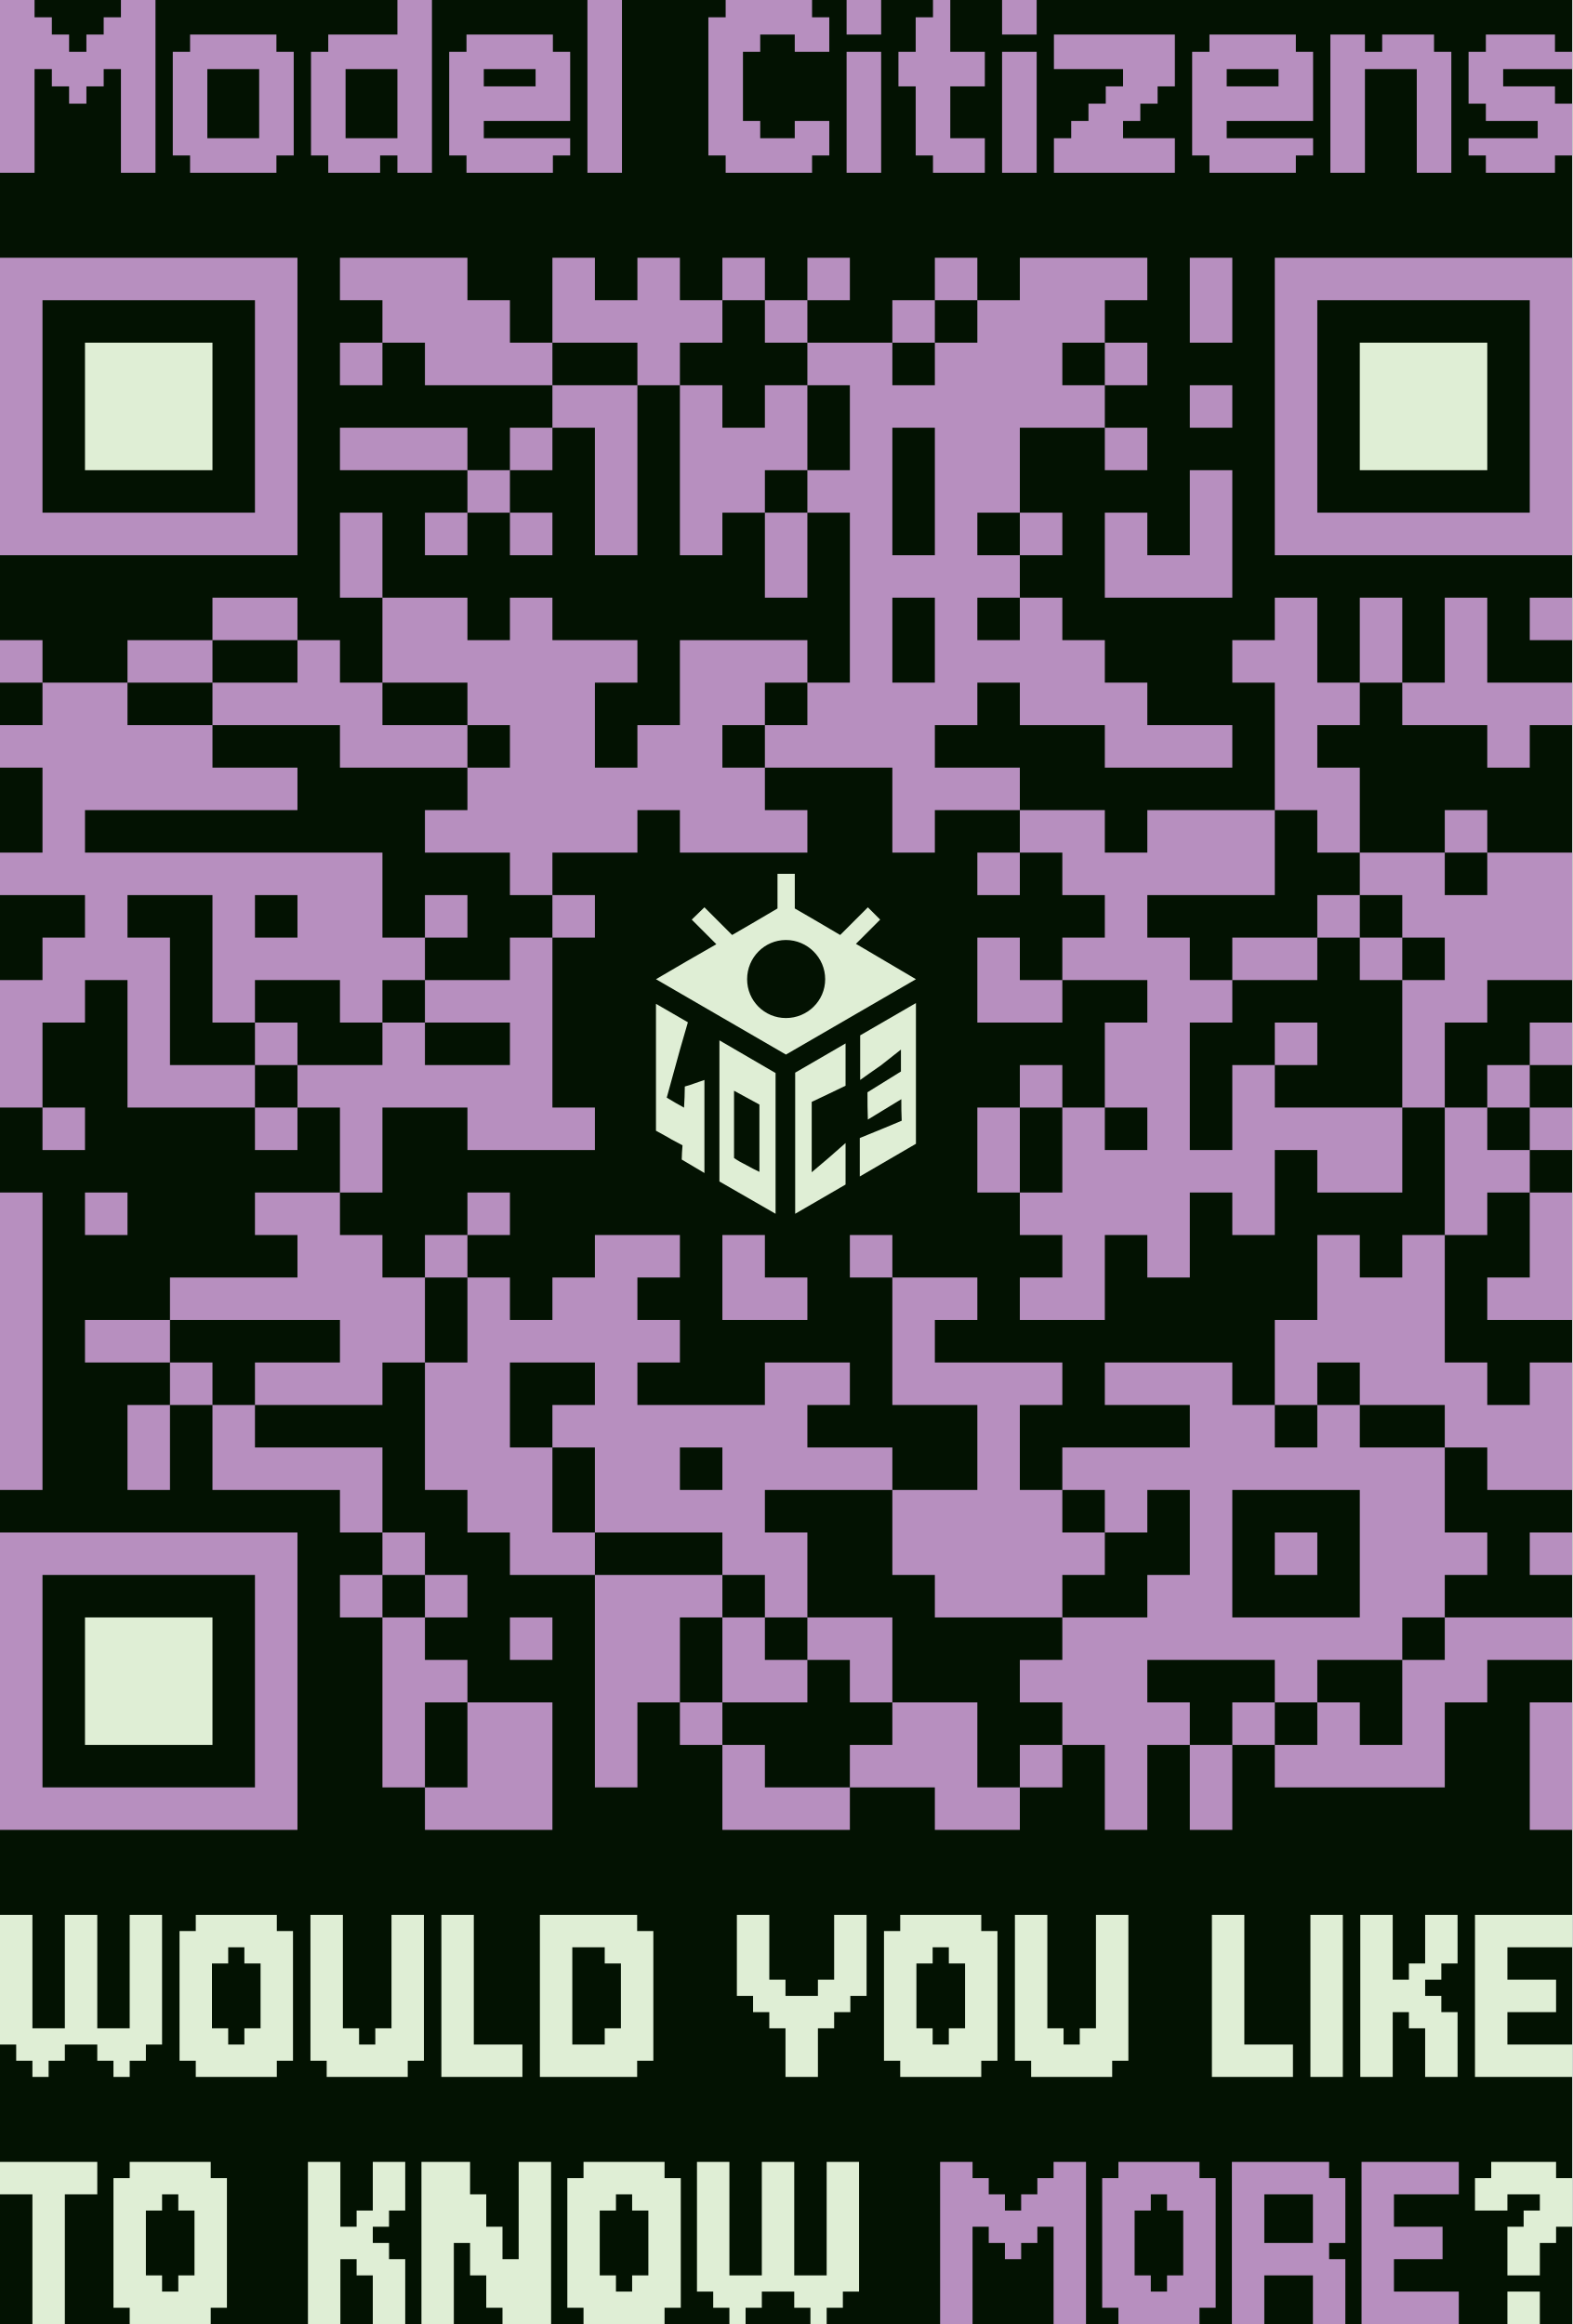
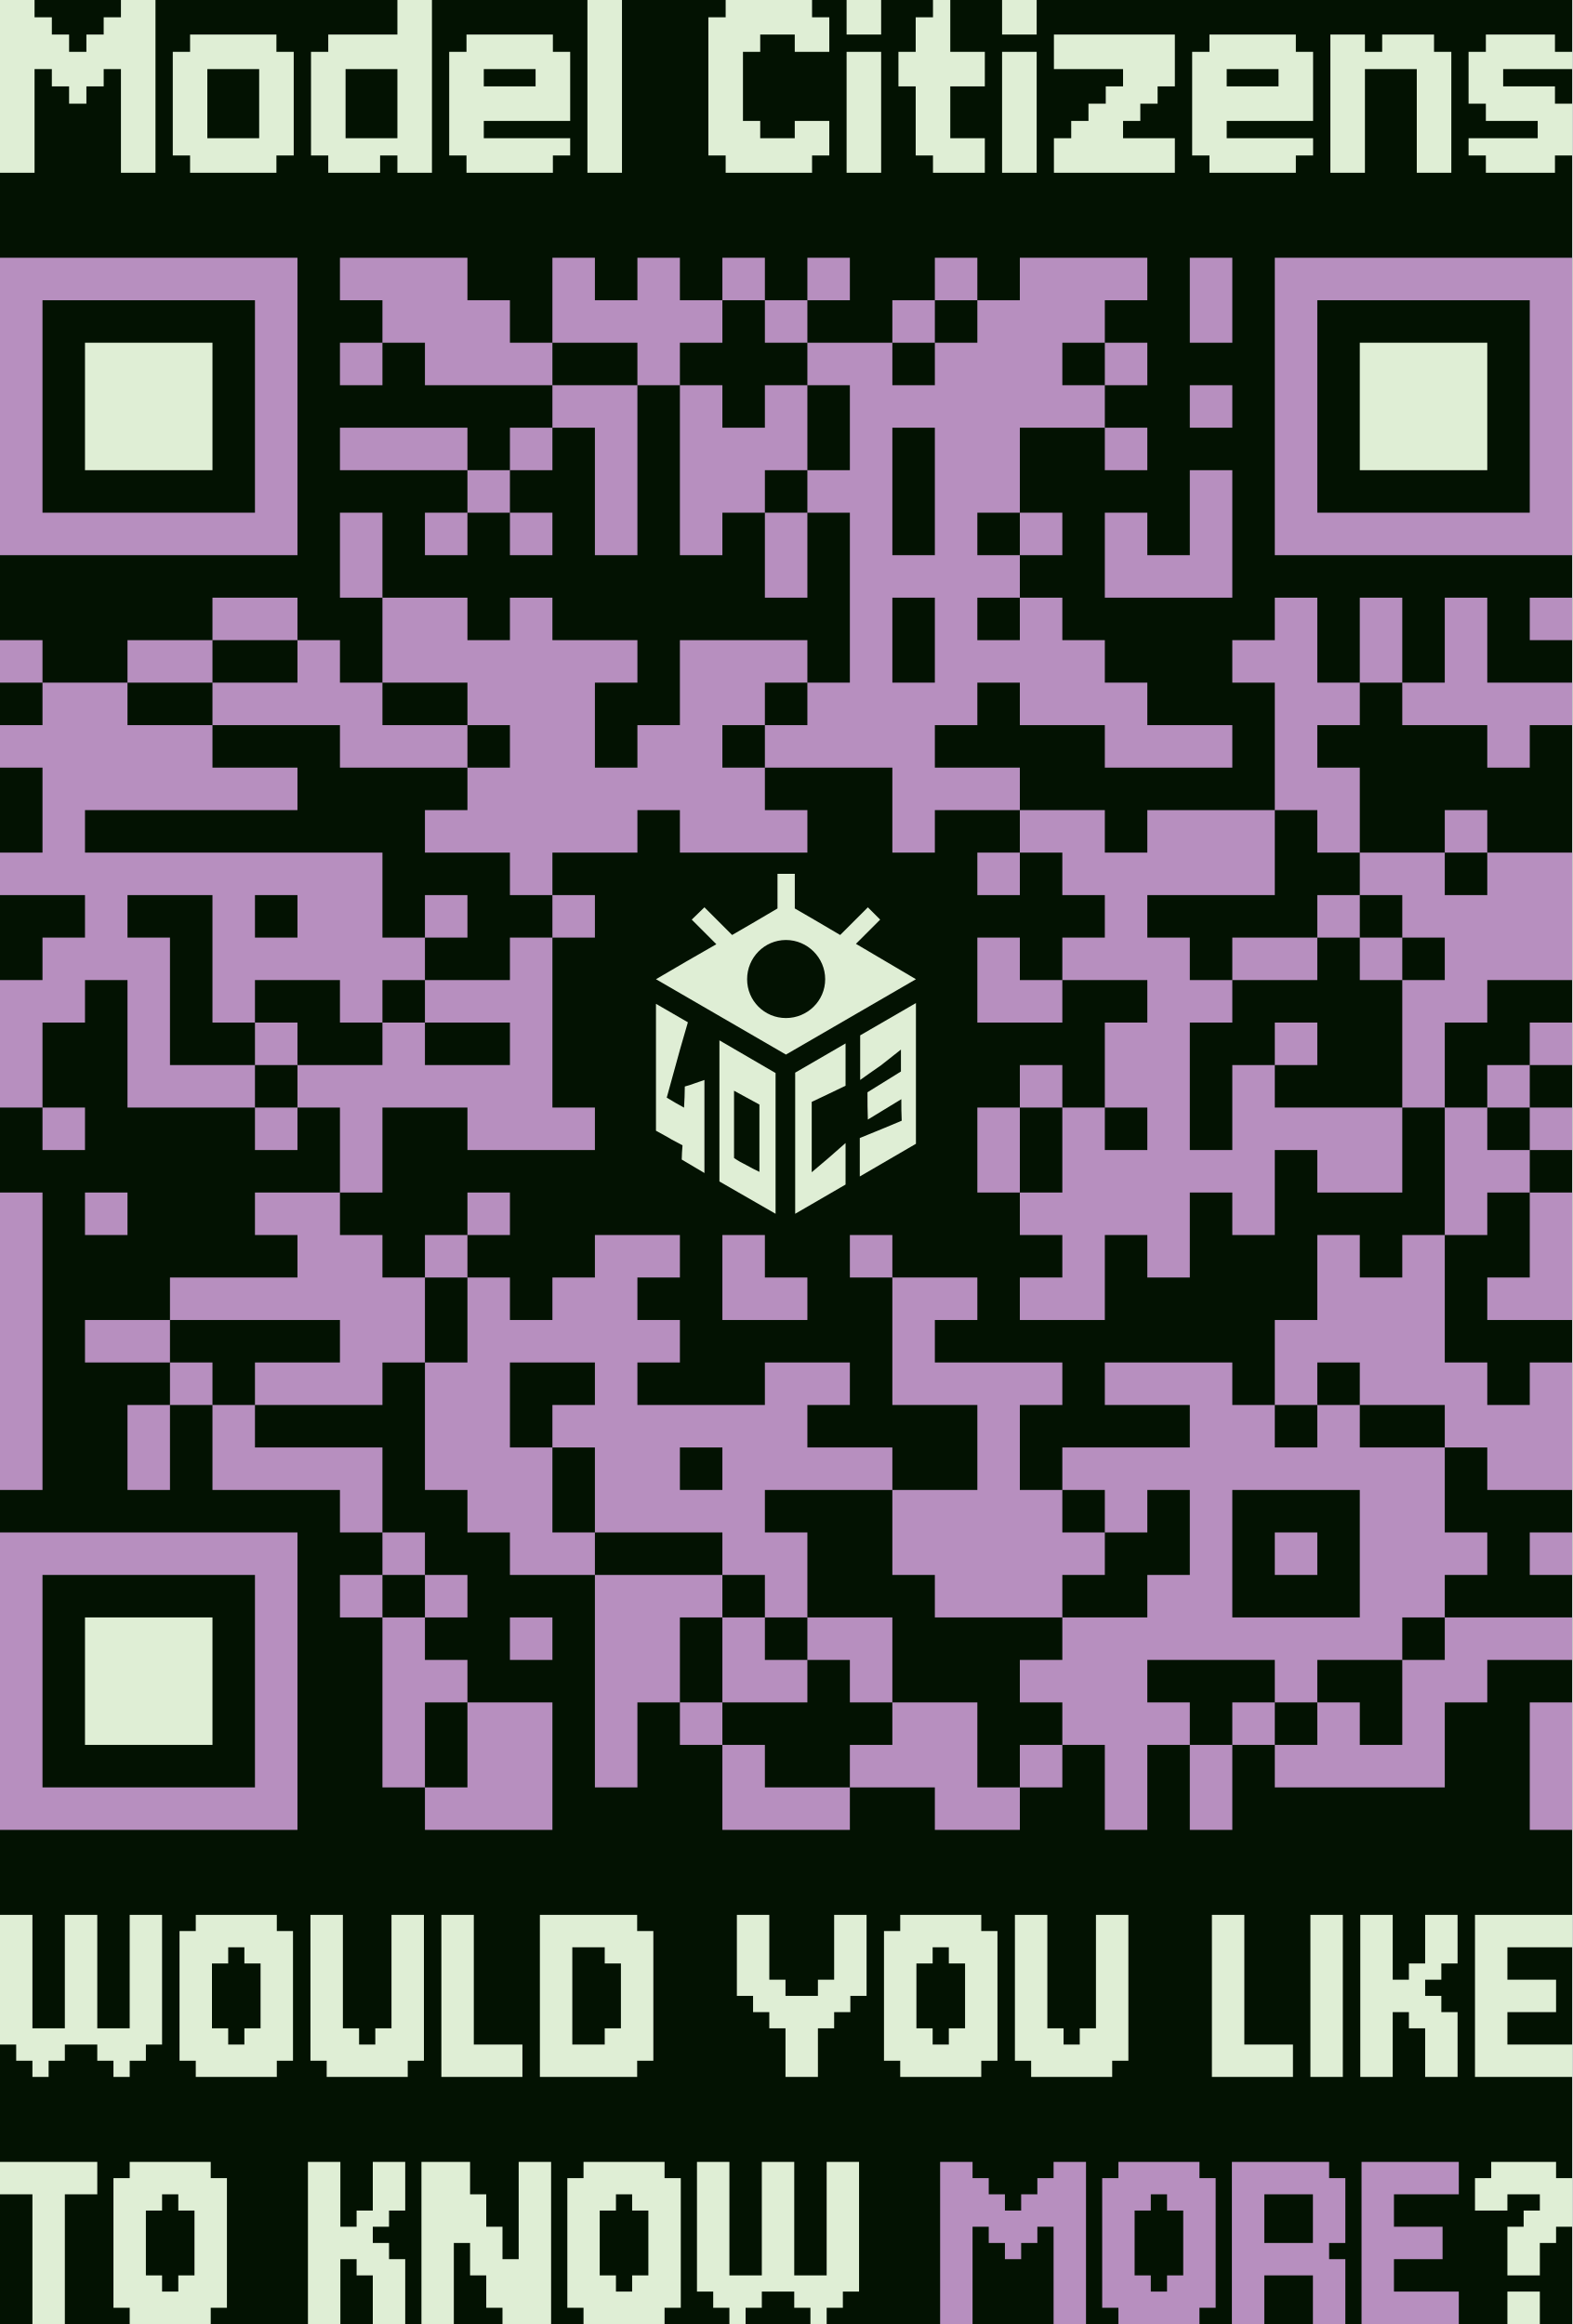
<svg xmlns="http://www.w3.org/2000/svg" width="250" height="369.559" viewBox="0 0 37 54.695">
  <path d="M0 0H37V54.695H0Z" fill="#031202" />
  <g transform="translate(0 0)">
-     <path d="M 1.626 2.033 L 1.626 2.033 L 1.22 2.033 L 1.22 1.626 L 0.813 1.626 L 0.813 4.066 L 0 4.066 L 0 0 L 0.813 0 L 0.813 0.407 L 1.22 0.407 L 1.22 0.813 L 1.626 0.813 L 1.626 1.22 L 2.033 1.22 L 2.033 0.813 L 2.44 0.813 L 2.44 0.407 L 2.846 0.407 L 2.846 0 L 3.659 0 L 3.659 4.066 L 2.846 4.066 L 2.846 1.626 L 2.44 1.626 L 2.44 2.033 L 2.033 2.033 L 2.033 2.44 L 1.626 2.44 Z M 4.066 1.22 L 4.066 1.22 L 4.473 1.22 L 4.473 0.813 L 6.505 0.813 L 6.505 1.22 L 6.912 1.22 L 6.912 3.659 L 6.505 3.659 L 6.505 4.066 L 4.473 4.066 L 4.473 3.659 L 4.066 3.659 Z M 6.099 1.626 L 6.099 1.626 L 4.879 1.626 L 4.879 3.253 L 6.099 3.253 Z M 9.352 0.813 L 9.352 0.813 L 9.352 0 L 10.165 0 L 10.165 4.066 L 9.352 4.066 L 9.352 3.659 L 8.945 3.659 L 8.945 4.066 L 7.725 4.066 L 7.725 3.659 L 7.319 3.659 L 7.319 1.22 L 7.725 1.22 L 7.725 0.813 Z M 9.352 3.253 L 9.352 3.253 L 9.352 1.626 L 8.132 1.626 L 8.132 3.253 Z M 10.571 1.22 L 10.571 1.22 L 10.978 1.22 L 10.978 0.813 L 13.011 0.813 L 13.011 1.22 L 13.418 1.22 L 13.418 2.846 L 11.385 2.846 L 11.385 3.253 L 13.418 3.253 L 13.418 3.659 L 13.011 3.659 L 13.011 4.066 L 10.978 4.066 L 10.978 3.659 L 10.571 3.659 Z M 11.385 2.033 L 11.385 2.033 L 12.604 2.033 L 12.604 1.626 L 11.385 1.626 Z M 13.824 0 L 13.824 0 L 14.637 0 L 14.637 4.066 L 13.824 4.066 Z M 18.703 2.846 L 18.703 2.846 L 19.516 2.846 L 19.516 3.659 L 19.11 3.659 L 19.11 4.066 L 17.077 4.066 L 17.077 3.659 L 16.67 3.659 L 16.67 0.407 L 17.077 0.407 L 17.077 0 L 19.11 0 L 19.11 0.407 L 19.516 0.407 L 19.516 1.22 L 18.703 1.22 L 18.703 0.813 L 17.89 0.813 L 17.89 1.22 L 17.484 1.22 L 17.484 2.846 L 17.89 2.846 L 17.89 3.253 L 18.703 3.253 Z M 19.923 0 L 19.923 0 L 20.736 0 L 20.736 0.813 L 19.923 0.813 Z M 19.923 1.22 L 19.923 1.22 L 20.736 1.22 L 20.736 4.066 L 19.923 4.066 Z M 21.143 1.22 L 21.143 1.22 L 21.549 1.22 L 21.549 0.407 L 21.956 0.407 L 21.956 0 L 22.363 0 L 22.363 1.22 L 23.176 1.22 L 23.176 2.033 L 22.363 2.033 L 22.363 3.253 L 23.176 3.253 L 23.176 4.066 L 21.956 4.066 L 21.956 3.659 L 21.549 3.659 L 21.549 2.033 L 21.143 2.033 Z M 23.582 0 L 23.582 0 L 24.396 0 L 24.396 0.813 L 23.582 0.813 Z M 23.582 1.22 L 23.582 1.22 L 24.396 1.22 L 24.396 4.066 L 23.582 4.066 Z M 24.802 3.253 L 24.802 3.253 L 25.209 3.253 L 25.209 2.846 L 25.615 2.846 L 25.615 2.44 L 26.022 2.44 L 26.022 2.033 L 26.429 2.033 L 26.429 1.626 L 24.802 1.626 L 24.802 0.813 L 27.648 0.813 L 27.648 2.033 L 27.242 2.033 L 27.242 2.44 L 26.835 2.44 L 26.835 2.846 L 26.429 2.846 L 26.429 3.253 L 27.648 3.253 L 27.648 4.066 L 24.802 4.066 Z M 28.055 1.22 L 28.055 1.22 L 28.462 1.22 L 28.462 0.813 L 30.495 0.813 L 30.495 1.22 L 30.901 1.22 L 30.901 2.846 L 28.868 2.846 L 28.868 3.253 L 30.901 3.253 L 30.901 3.659 L 30.495 3.659 L 30.495 4.066 L 28.462 4.066 L 28.462 3.659 L 28.055 3.659 Z M 28.868 2.033 L 28.868 2.033 L 30.088 2.033 L 30.088 1.626 L 28.868 1.626 Z M 32.121 1.22 L 32.121 1.22 L 32.527 1.22 L 32.527 0.813 L 33.747 0.813 L 33.747 1.22 L 34.154 1.22 L 34.154 4.066 L 33.341 4.066 L 33.341 1.626 L 32.121 1.626 L 32.121 4.066 L 31.308 4.066 L 31.308 0.813 L 32.121 0.813 Z M 34.967 3.659 L 34.967 3.659 L 34.56 3.659 L 34.56 3.253 L 36.187 3.253 L 36.187 2.846 L 34.967 2.846 L 34.967 2.44 L 34.56 2.44 L 34.56 1.22 L 34.967 1.22 L 34.967 0.813 L 36.593 0.813 L 36.593 1.22 L 37 1.22 L 37 1.626 L 35.374 1.626 L 35.374 2.033 L 36.593 2.033 L 36.593 2.44 L 37 2.44 L 37 3.659 L 36.593 3.659 L 36.593 4.066 L 34.967 4.066 Z " fill="#b78fbf" />
+     <path d="M 1.626 2.033 L 1.626 2.033 L 1.22 2.033 L 1.22 1.626 L 0.813 1.626 L 0.813 4.066 L 0 4.066 L 0 0 L 0.813 0 L 0.813 0.407 L 1.22 0.407 L 1.22 0.813 L 1.626 0.813 L 1.626 1.22 L 2.033 1.22 L 2.033 0.813 L 2.44 0.813 L 2.44 0.407 L 2.846 0.407 L 2.846 0 L 3.659 0 L 3.659 4.066 L 2.846 4.066 L 2.846 1.626 L 2.44 1.626 L 2.44 2.033 L 2.033 2.033 L 2.033 2.44 L 1.626 2.44 Z M 4.066 1.22 L 4.066 1.22 L 4.473 1.22 L 4.473 0.813 L 6.505 0.813 L 6.505 1.22 L 6.912 1.22 L 6.912 3.659 L 6.505 3.659 L 6.505 4.066 L 4.473 4.066 L 4.473 3.659 L 4.066 3.659 Z M 6.099 1.626 L 6.099 1.626 L 4.879 1.626 L 4.879 3.253 L 6.099 3.253 Z M 9.352 0.813 L 9.352 0.813 L 9.352 0 L 10.165 0 L 10.165 4.066 L 9.352 4.066 L 9.352 3.659 L 8.945 3.659 L 8.945 4.066 L 7.725 4.066 L 7.725 3.659 L 7.319 3.659 L 7.319 1.22 L 7.725 1.22 L 7.725 0.813 Z M 9.352 3.253 L 9.352 3.253 L 9.352 1.626 L 8.132 1.626 L 8.132 3.253 Z M 10.571 1.22 L 10.571 1.22 L 10.978 1.22 L 10.978 0.813 L 13.011 0.813 L 13.011 1.22 L 13.418 1.22 L 13.418 2.846 L 11.385 2.846 L 11.385 3.253 L 13.418 3.253 L 13.418 3.659 L 13.011 3.659 L 13.011 4.066 L 10.978 4.066 L 10.978 3.659 L 10.571 3.659 Z M 11.385 2.033 L 11.385 2.033 L 12.604 2.033 L 12.604 1.626 L 11.385 1.626 Z M 13.824 0 L 13.824 0 L 14.637 0 L 14.637 4.066 L 13.824 4.066 Z M 18.703 2.846 L 18.703 2.846 L 19.516 2.846 L 19.516 3.659 L 19.11 3.659 L 19.11 4.066 L 17.077 4.066 L 17.077 3.659 L 16.67 3.659 L 16.67 0.407 L 17.077 0.407 L 17.077 0 L 19.11 0 L 19.11 0.407 L 19.516 0.407 L 19.516 1.22 L 18.703 1.22 L 18.703 0.813 L 17.89 0.813 L 17.89 1.22 L 17.484 1.22 L 17.484 2.846 L 17.89 2.846 L 17.89 3.253 L 18.703 3.253 Z M 19.923 0 L 19.923 0 L 20.736 0 L 20.736 0.813 L 19.923 0.813 Z M 19.923 1.22 L 19.923 1.22 L 20.736 1.22 L 20.736 4.066 L 19.923 4.066 Z M 21.143 1.22 L 21.143 1.22 L 21.549 1.22 L 21.549 0.407 L 21.956 0.407 L 21.956 0 L 22.363 0 L 22.363 1.22 L 23.176 1.22 L 23.176 2.033 L 22.363 2.033 L 22.363 3.253 L 23.176 3.253 L 23.176 4.066 L 21.956 4.066 L 21.956 3.659 L 21.549 3.659 L 21.549 2.033 L 21.143 2.033 Z M 23.582 0 L 23.582 0 L 24.396 0 L 24.396 0.813 L 23.582 0.813 Z M 23.582 1.22 L 23.582 1.22 L 24.396 1.22 L 24.396 4.066 L 23.582 4.066 Z M 24.802 3.253 L 24.802 3.253 L 25.209 3.253 L 25.209 2.846 L 25.615 2.846 L 25.615 2.44 L 26.022 2.44 L 26.022 2.033 L 26.429 2.033 L 26.429 1.626 L 24.802 1.626 L 24.802 0.813 L 27.648 0.813 L 27.648 2.033 L 27.242 2.033 L 27.242 2.44 L 26.835 2.44 L 26.835 2.846 L 26.429 2.846 L 26.429 3.253 L 27.648 3.253 L 27.648 4.066 L 24.802 4.066 Z M 28.055 1.22 L 28.055 1.22 L 28.462 1.22 L 28.462 0.813 L 30.495 0.813 L 30.495 1.22 L 30.901 1.22 L 30.901 2.846 L 28.868 2.846 L 28.868 3.253 L 30.901 3.253 L 30.901 3.659 L 30.495 3.659 L 30.495 4.066 L 28.462 4.066 L 28.462 3.659 L 28.055 3.659 Z M 28.868 2.033 L 28.868 2.033 L 30.088 2.033 L 30.088 1.626 L 28.868 1.626 Z M 32.121 1.22 L 32.121 1.22 L 32.527 1.22 L 32.527 0.813 L 33.747 0.813 L 33.747 1.22 L 34.154 1.22 L 34.154 4.066 L 33.341 4.066 L 33.341 1.626 L 32.121 1.626 L 32.121 4.066 L 31.308 4.066 L 31.308 0.813 L 32.121 0.813 Z M 34.967 3.659 L 34.967 3.659 L 34.56 3.659 L 34.56 3.253 L 36.187 3.253 L 36.187 2.846 L 34.967 2.846 L 34.967 2.44 L 34.56 2.44 L 34.56 1.22 L 34.967 1.22 L 34.967 0.813 L 36.593 0.813 L 36.593 1.22 L 37 1.22 L 37 1.626 L 35.374 1.626 L 35.374 2.033 L 36.593 2.033 L 36.593 2.44 L 37 2.44 L 37 3.659 L 36.593 3.659 L 36.593 4.066 L 34.967 4.066 Z " fill="#dfeed5" />
  </g>
  <g transform="translate(0 6.066)">
    <path d="M8 0H9V1H8ZM9 0H10V1H9ZM10 0H11V1H10ZM13 0H14V1H13ZM15 0H16V1H15ZM17 0H18V1H17ZM19 0H20V1H19ZM22 0H23V1H22ZM24 0H25V1H24ZM25 0H26V1H25ZM26 0H27V1H26ZM28 0H29V1H28ZM9 1H10V2H9ZM10 1H11V2H10ZM11 1H12V2H11ZM13 1H14V2H13ZM14 1H15V2H14ZM15 1H16V2H15ZM16 1H17V2H16ZM18 1H19V2H18ZM21 1H22V2H21ZM23 1H24V2H23ZM24 1H25V2H24ZM25 1H26V2H25ZM28 1H29V2H28ZM8 2H9V3H8ZM10 2H11V3H10ZM11 2H12V3H11ZM12 2H13V3H12ZM15 2H16V3H15ZM19 2H20V3H19ZM20 2H21V3H20ZM22 2H23V3H22ZM23 2H24V3H23ZM24 2H25V3H24ZM26 2H27V3H26ZM13 3H14V4H13ZM14 3H15V4H14ZM16 3H17V4H16ZM18 3H19V4H18ZM20 3H21V4H20ZM21 3H22V4H21ZM22 3H23V4H22ZM23 3H24V4H23ZM24 3H25V4H24ZM25 3H26V4H25ZM28 3H29V4H28ZM8 4H9V5H8ZM9 4H10V5H9ZM10 4H11V5H10ZM12 4H13V5H12ZM14 4H15V5H14ZM16 4H17V5H16ZM17 4H18V5H17ZM18 4H19V5H18ZM20 4H21V5H20ZM22 4H23V5H22ZM23 4H24V5H23ZM26 4H27V5H26ZM11 5H12V6H11ZM14 5H15V6H14ZM16 5H17V6H16ZM17 5H18V6H17ZM19 5H20V6H19ZM20 5H21V6H20ZM22 5H23V6H22ZM23 5H24V6H23ZM28 5H29V6H28ZM8 6H9V7H8ZM10 6H11V7H10ZM12 6H13V7H12ZM14 6H15V7H14ZM16 6H17V7H16ZM18 6H19V7H18ZM20 6H21V7H20ZM22 6H23V7H22ZM24 6H25V7H24ZM26 6H27V7H26ZM28 6H29V7H28ZM8 7H9V8H8ZM18 7H19V8H18ZM20 7H21V8H20ZM21 7H22V8H21ZM22 7H23V8H22ZM23 7H24V8H23ZM26 7H27V8H26ZM27 7H28V8H27ZM28 7H29V8H28ZM5 8H6V9H5ZM6 8H7V9H6ZM9 8H10V9H9ZM10 8H11V9H10ZM12 8H13V9H12ZM20 8H21V9H20ZM22 8H23V9H22ZM24 8H25V9H24ZM30 8H31V9H30ZM32 8H33V9H32ZM34 8H35V9H34ZM36 8H37V9H36ZM0 9H1V10H0ZM3 9H4V10H3ZM4 9H5V10H4ZM7 9H8V10H7ZM9 9H10V10H9ZM10 9H11V10H10ZM11 9H12V10H11ZM12 9H13V10H12ZM13 9H14V10H13ZM14 9H15V10H14ZM16 9H17V10H16ZM17 9H18V10H17ZM18 9H19V10H18ZM20 9H21V10H20ZM22 9H23V10H22ZM23 9H24V10H23ZM24 9H25V10H24ZM25 9H26V10H25ZM29 9H30V10H29ZM30 9H31V10H30ZM32 9H33V10H32ZM34 9H35V10H34ZM1 10H2V11H1ZM2 10H3V11H2ZM5 10H6V11H5ZM6 10H7V11H6ZM7 10H8V11H7ZM8 10H9V11H8ZM11 10H12V11H11ZM12 10H13V11H12ZM13 10H14V11H13ZM16 10H17V11H16ZM17 10H18V11H17ZM19 10H20V11H19ZM20 10H21V11H20ZM21 10H22V11H21ZM22 10H23V11H22ZM24 10H25V11H24ZM25 10H26V11H25ZM26 10H27V11H26ZM30 10H31V11H30ZM31 10H32V11H31ZM33 10H34V11H33ZM34 10H35V11H34ZM35 10H36V11H35ZM36 10H37V11H36ZM0 11H1V12H0ZM1 11H2V12H1ZM2 11H3V12H2ZM3 11H4V12H3ZM4 11H5V12H4ZM8 11H9V12H8ZM9 11H10V12H9ZM10 11H11V12H10ZM12 11H13V12H12ZM13 11H14V12H13ZM15 11H16V12H15ZM16 11H17V12H16ZM18 11H19V12H18ZM19 11H20V12H19ZM20 11H21V12H20ZM21 11H22V12H21ZM26 11H27V12H26ZM27 11H28V12H27ZM28 11H29V12H28ZM30 11H31V12H30ZM35 11H36V12H35ZM1 12H2V13H1ZM2 12H3V13H2ZM3 12H4V13H3ZM4 12H5V13H4ZM5 12H6V13H5ZM6 12H7V13H6ZM11 12H12V13H11ZM12 12H13V13H12ZM13 12H14V13H13ZM14 12H15V13H14ZM15 12H16V13H15ZM16 12H17V13H16ZM17 12H18V13H17ZM21 12H22V13H21ZM22 12H23V13H22ZM23 12H24V13H23ZM30 12H31V13H30ZM31 12H32V13H31ZM1 13H2V14H1ZM10 13H11V14H10ZM11 13H12V14H11ZM12 13H13V14H12ZM13 13H14V14H13ZM14 13H15V14H14ZM16 13H17V14H16ZM17 13H18V14H17ZM18 13H19V14H18ZM21 13H22V14H21ZM24 13H25V14H24ZM25 13H26V14H25ZM27 13H28V14H27ZM28 13H29V14H28ZM29 13H30V14H29ZM31 13H32V14H31ZM34 13H35V14H34ZM0 14H1V15H0ZM1 14H2V15H1ZM2 14H3V15H2ZM3 14H4V15H3ZM4 14H5V15H4ZM5 14H6V15H5ZM6 14H7V15H6ZM7 14H8V15H7ZM8 14H9V15H8ZM12 14H13V15H12ZM23 14H24V15H23ZM25 14H26V15H25ZM26 14H27V15H26ZM27 14H28V15H27ZM28 14H29V15H28ZM29 14H30V15H29ZM32 14H33V15H32ZM33 14H34V15H33ZM35 14H36V15H35ZM36 14H37V15H36ZM2 15H3V16H2ZM5 15H6V16H5ZM7 15H8V16H7ZM8 15H9V16H8ZM10 15H11V16H10ZM13 15H14V16H13ZM26 15H27V16H26ZM31 15H32V16H31ZM33 15H34V16H33ZM34 15H35V16H34ZM35 15H36V16H35ZM36 15H37V16H36ZM1 16H2V17H1ZM2 16H3V17H2ZM3 16H4V17H3ZM5 16H6V17H5ZM6 16H7V17H6ZM7 16H8V17H7ZM8 16H9V17H8ZM9 16H10V17H9ZM12 16H13V17H12ZM23 16H24V17H23ZM25 16H26V17H25ZM26 16H27V17H26ZM27 16H28V17H27ZM29 16H30V17H29ZM30 16H31V17H30ZM32 16H33V17H32ZM34 16H35V17H34ZM35 16H36V17H35ZM36 16H37V17H36ZM0 17H1V18H0ZM1 17H2V18H1ZM3 17H4V18H3ZM5 17H6V18H5ZM8 17H9V18H8ZM10 17H11V18H10ZM11 17H12V18H11ZM12 17H13V18H12ZM23 17H24V18H23ZM24 17H25V18H24ZM27 17H28V18H27ZM28 17H29V18H28ZM33 17H34V18H33ZM34 17H35V18H34ZM0 18H1V19H0ZM3 18H4V19H3ZM6 18H7V19H6ZM9 18H10V19H9ZM12 18H13V19H12ZM26 18H27V19H26ZM27 18H28V19H27ZM30 18H31V19H30ZM33 18H34V19H33ZM36 18H37V19H36ZM0 19H1V20H0ZM3 19H4V20H3ZM4 19H5V20H4ZM5 19H6V20H5ZM7 19H8V20H7ZM8 19H9V20H8ZM9 19H10V20H9ZM10 19H11V20H10ZM11 19H12V20H11ZM12 19H13V20H12ZM24 19H25V20H24ZM26 19H27V20H26ZM27 19H28V20H27ZM29 19H30V20H29ZM33 19H34V20H33ZM35 19H36V20H35ZM1 20H2V21H1ZM6 20H7V21H6ZM8 20H9V21H8ZM11 20H12V21H11ZM12 20H13V21H12ZM13 20H14V21H13ZM23 20H24V21H23ZM25 20H26V21H25ZM27 20H28V21H27ZM29 20H30V21H29ZM30 20H31V21H30ZM31 20H32V21H31ZM32 20H33V21H32ZM34 20H35V21H34ZM36 20H37V21H36ZM8 21H9V22H8ZM23 21H24V22H23ZM25 21H26V22H25ZM26 21H27V22H26ZM27 21H28V22H27ZM28 21H29V22H28ZM29 21H30V22H29ZM31 21H32V22H31ZM32 21H33V22H32ZM34 21H35V22H34ZM35 21H36V22H35ZM0 22H1V23H0ZM2 22H3V23H2ZM6 22H7V23H6ZM7 22H8V23H7ZM11 22H12V23H11ZM24 22H25V23H24ZM25 22H26V23H25ZM26 22H27V23H26ZM27 22H28V23H27ZM29 22H30V23H29ZM34 22H35V23H34ZM36 22H37V23H36ZM0 23H1V24H0ZM7 23H8V24H7ZM8 23H9V24H8ZM10 23H11V24H10ZM14 23H15V24H14ZM15 23H16V24H15ZM17 23H18V24H17ZM20 23H21V24H20ZM25 23H26V24H25ZM27 23H28V24H27ZM31 23H32V24H31ZM33 23H34V24H33ZM36 23H37V24H36ZM0 24H1V25H0ZM4 24H5V25H4ZM5 24H6V25H5ZM6 24H7V25H6ZM7 24H8V25H7ZM8 24H9V25H8ZM9 24H10V25H9ZM11 24H12V25H11ZM13 24H14V25H13ZM14 24H15V25H14ZM17 24H18V25H17ZM18 24H19V25H18ZM21 24H22V25H21ZM22 24H23V25H22ZM24 24H25V25H24ZM25 24H26V25H25ZM31 24H32V25H31ZM32 24H33V25H32ZM33 24H34V25H33ZM35 24H36V25H35ZM36 24H37V25H36ZM0 25H1V26H0ZM2 25H3V26H2ZM3 25H4V26H3ZM8 25H9V26H8ZM9 25H10V26H9ZM11 25H12V26H11ZM12 25H13V26H12ZM13 25H14V26H13ZM14 25H15V26H14ZM15 25H16V26H15ZM21 25H22V26H21ZM30 25H31V26H30ZM31 25H32V26H31ZM32 25H33V26H32ZM33 25H34V26H33ZM0 26H1V27H0ZM4 26H5V27H4ZM6 26H7V27H6ZM7 26H8V27H7ZM8 26H9V27H8ZM10 26H11V27H10ZM11 26H12V27H11ZM14 26H15V27H14ZM18 26H19V27H18ZM19 26H20V27H19ZM21 26H22V27H21ZM22 26H23V27H22ZM23 26H24V27H23ZM24 26H25V27H24ZM26 26H27V27H26ZM27 26H28V27H27ZM28 26H29V27H28ZM30 26H31V27H30ZM32 26H33V27H32ZM33 26H34V27H33ZM34 26H35V27H34ZM36 26H37V27H36ZM0 27H1V28H0ZM3 27H4V28H3ZM5 27H6V28H5ZM10 27H11V28H10ZM11 27H12V28H11ZM13 27H14V28H13ZM14 27H15V28H14ZM15 27H16V28H15ZM16 27H17V28H16ZM17 27H18V28H17ZM18 27H19V28H18ZM23 27H24V28H23ZM28 27H29V28H28ZM29 27H30V28H29ZM31 27H32V28H31ZM34 27H35V28H34ZM35 27H36V28H35ZM36 27H37V28H36ZM0 28H1V29H0ZM3 28H4V29H3ZM5 28H6V29H5ZM6 28H7V29H6ZM7 28H8V29H7ZM8 28H9V29H8ZM10 28H11V29H10ZM11 28H12V29H11ZM12 28H13V29H12ZM14 28H15V29H14ZM15 28H16V29H15ZM17 28H18V29H17ZM18 28H19V29H18ZM19 28H20V29H19ZM20 28H21V29H20ZM23 28H24V29H23ZM25 28H26V29H25ZM26 28H27V29H26ZM27 28H28V29H27ZM28 28H29V29H28ZM29 28H30V29H29ZM30 28H31V29H30ZM31 28H32V29H31ZM32 28H33V29H32ZM33 28H34V29H33ZM35 28H36V29H35ZM36 28H37V29H36ZM8 29H9V30H8ZM11 29H12V30H11ZM12 29H13V30H12ZM14 29H15V30H14ZM15 29H16V30H15ZM16 29H17V30H16ZM17 29H18V30H17ZM21 29H22V30H21ZM22 29H23V30H22ZM23 29H24V30H23ZM24 29H25V30H24ZM26 29H27V30H26ZM28 29H29V30H28ZM32 29H33V30H32ZM33 29H34V30H33ZM9 30H10V31H9ZM12 30H13V31H12ZM13 30H14V31H13ZM17 30H18V31H17ZM18 30H19V31H18ZM21 30H22V31H21ZM22 30H23V31H22ZM23 30H24V31H23ZM24 30H25V31H24ZM25 30H26V31H25ZM28 30H29V31H28ZM30 30H31V31H30ZM32 30H33V31H32ZM33 30H34V31H33ZM34 30H35V31H34ZM36 30H37V31H36ZM8 31H9V32H8ZM10 31H11V32H10ZM14 31H15V32H14ZM15 31H16V32H15ZM16 31H17V32H16ZM18 31H19V32H18ZM22 31H23V32H22ZM23 31H24V32H23ZM24 31H25V32H24ZM27 31H28V32H27ZM28 31H29V32H28ZM32 31H33V32H32ZM33 31H34V32H33ZM9 32H10V33H9ZM12 32H13V33H12ZM14 32H15V33H14ZM15 32H16V33H15ZM17 32H18V33H17ZM19 32H20V33H19ZM20 32H21V33H20ZM25 32H26V33H25ZM26 32H27V33H26ZM27 32H28V33H27ZM28 32H29V33H28ZM29 32H30V33H29ZM30 32H31V33H30ZM31 32H32V33H31ZM32 32H33V33H32ZM34 32H35V33H34ZM35 32H36V33H35ZM36 32H37V33H36ZM9 33H10V34H9ZM10 33H11V34H10ZM14 33H15V34H14ZM15 33H16V34H15ZM17 33H18V34H17ZM18 33H19V34H18ZM20 33H21V34H20ZM24 33H25V34H24ZM25 33H26V34H25ZM26 33H27V34H26ZM30 33H31V34H30ZM33 33H34V34H33ZM34 33H35V34H34ZM9 34H10V35H9ZM11 34H12V35H11ZM12 34H13V35H12ZM14 34H15V35H14ZM16 34H17V35H16ZM21 34H22V35H21ZM22 34H23V35H22ZM25 34H26V35H25ZM26 34H27V35H26ZM27 34H28V35H27ZM29 34H30V35H29ZM31 34H32V35H31ZM33 34H34V35H33ZM36 34H37V35H36ZM9 35H10V36H9ZM11 35H12V36H11ZM12 35H13V36H12ZM14 35H15V36H14ZM17 35H18V36H17ZM20 35H21V36H20ZM21 35H22V36H21ZM22 35H23V36H22ZM24 35H25V36H24ZM26 35H27V36H26ZM28 35H29V36H28ZM30 35H31V36H30ZM31 35H32V36H31ZM32 35H33V36H32ZM33 35H34V36H33ZM36 35H37V36H36ZM10 36H11V37H10ZM11 36H12V37H11ZM12 36H13V37H12ZM17 36H18V37H17ZM18 36H19V37H18ZM19 36H20V37H19ZM22 36H23V37H22ZM23 36H24V37H23ZM26 36H27V37H26ZM28 36H29V37H28ZM36 36H37V37H36Z" fill="#b78fbf" />
    <path d="M0 0H7V7H0ZM1 1H6V6H1ZM30 0H37V7H30ZM31 1H36V6H31ZM0 30H7V37H0ZM1 31H6V36H1Z" fill="#b78fbf" fill-rule="evenodd" />
    <path d="M2 2H5V5H2ZM32 2H35V5H32ZM2 32H5V35H2Z" fill="#dfeed5" />
    <g transform="translate(15.437 14.5) scale(0.0904977)">
      <g id="icon-Ebene_2">
        <g id="icon-Content">
          <g>
            <path d="M52,18.2l6.3-6.3-3.2-3.2-7.2,7.2q-5.9-3.5-11.8-6.9V0h-4.5v9q-5.9,3.5-11.8,6.9l-7.2-7.2-3.3,3.2,6.4,6.4Q7.8,22.8,0,27.4q16.9,9.8,33.8,19.6,16.9-9.8,33.8-19.6-7.8-4.6-15.6-9.2h0ZM33.8,37.5c-5.6,0-10.1-4.5-10.1-10.1s4.5-10.2,10.1-10.2,10.2,4.6,10.2,10.2S39.4,37.5,33.8,37.5Z" fill="#dfeed5" />
            <g>
              <path d="M31.1,51.8l-14.6-8.5v36.7l14.6,8.4S31.1,51.8,31.1,51.8ZM26.9,68.3v9.2c-1.1-.5-2.2-1.1-3.3-1.7-1.2-.6-2.3-1.2-3.3-1.9v-17.5c1.1.6,2.2,1.2,3.3,1.8,1.1.6,2.2,1.2,3.3,1.8v8.3h0Z" fill="#dfeed5" />
              <path d="M53.1,47.2v6.4c1.7-1.2,3.5-2.5,5.4-3.8q2.7-2.1,5.2-4.1c0,2.3,0,3.4,0,5.7q-4.4,2.7-8.7,5.4c0,2.4,0,4.8.1,7.1,2.9-1.8,5.8-3.5,8.7-5.3,0,2.3,0,3.4.1,5.6q-2.1.9-4.3,1.8c-2.2.9-4.4,1.8-6.6,2.7v10l14.6-8.5c0-12.2,0-24.4,0-36.6l-14.5,8.4v5.2h0Z" fill="#dfeed5" />
              <path d="M12.6,53.6c-.8.3-1.7.6-2.6.9-.8.3-1.7.6-2.5.8,0,1.8-.1,3.7-.2,5.5-1.8-1-2.7-1.5-4.5-2.6q1.7-6.3,3.5-12.7,1-3.4,2-6.9L0,33.8v33c1.4.8,2.8,1.5,4.1,2.3.9.5,1.9,1,2.8,1.5-.1,1.5-.2,2.5-.2,3.7l5.9,3.5v-24.2h0Z" fill="#dfeed5" />
              <path d="M40.5,77.6q0-9.2,0-18.3c3-1.4,5.9-2.8,8.8-4.2v-11l-13.1,7.6v36.7l13.1-7.6v-10.8c-2.9,2.6-5.8,5.1-8.8,7.6h0Z" fill="#dfeed5" />
            </g>
          </g>
        </g>
      </g>
    </g>
  </g>
  <g transform="translate(0 45.066)">
    <path d="M 0 0 L 0 0 L 0.763 0 L 0.763 2.67 L 1.526 2.67 L 1.526 0 L 2.289 0 L 2.289 2.67 L 3.052 2.67 L 3.052 0 L 3.814 0 L 3.814 3.052 L 3.433 3.052 L 3.433 3.433 L 3.052 3.433 L 3.052 3.814 L 2.67 3.814 L 2.67 3.433 L 2.289 3.433 L 2.289 3.052 L 1.526 3.052 L 1.526 3.433 L 1.144 3.433 L 1.144 3.814 L 0.763 3.814 L 0.763 3.433 L 0.381 3.433 L 0.381 3.052 L 0 3.052 Z M 4.225 0.381 L 4.225 0.381 L 4.607 0.381 L 4.607 0 L 6.514 0 L 6.514 0.381 L 6.895 0.381 L 6.895 3.433 L 6.514 3.433 L 6.514 3.814 L 4.607 3.814 L 4.607 3.433 L 4.225 3.433 Z M 5.751 2.67 L 5.751 2.67 L 6.132 2.67 L 6.132 1.144 L 5.751 1.144 L 5.751 0.763 L 5.37 0.763 L 5.37 1.144 L 4.988 1.144 L 4.988 2.67 L 5.37 2.67 L 5.37 3.052 L 5.751 3.052 Z M 8.832 2.67 L 8.832 2.67 L 9.213 2.67 L 9.213 0 L 9.976 0 L 9.976 3.433 L 9.595 3.433 L 9.595 3.814 L 7.688 3.814 L 7.688 3.433 L 7.306 3.433 L 7.306 0 L 8.069 0 L 8.069 2.67 L 8.45 2.67 L 8.45 3.052 L 8.832 3.052 Z M 11.15 3.052 L 11.15 3.052 L 12.294 3.052 L 12.294 3.814 L 10.387 3.814 L 10.387 0 L 11.15 0 Z M 12.705 0 L 12.705 0 L 14.994 0 L 14.994 0.381 L 15.375 0.381 L 15.375 3.433 L 14.994 3.433 L 14.994 3.814 L 12.705 3.814 Z M 14.231 2.67 L 14.231 2.67 L 14.612 2.67 L 14.612 1.144 L 14.231 1.144 L 14.231 0.763 L 13.468 0.763 L 13.468 3.052 L 14.231 3.052 Z M 18.485 2.67 L 18.485 2.67 L 18.104 2.67 L 18.104 2.289 L 17.722 2.289 L 17.722 1.907 L 17.341 1.907 L 17.341 0 L 18.104 0 L 18.104 1.526 L 18.485 1.526 L 18.485 1.907 L 19.248 1.907 L 19.248 1.526 L 19.63 1.526 L 19.63 0 L 20.393 0 L 20.393 1.907 L 20.011 1.907 L 20.011 2.289 L 19.63 2.289 L 19.63 2.67 L 19.248 2.67 L 19.248 3.814 L 18.485 3.814 Z M 20.803 0.381 L 20.803 0.381 L 21.185 0.381 L 21.185 0 L 23.092 0 L 23.092 0.381 L 23.473 0.381 L 23.473 3.433 L 23.092 3.433 L 23.092 3.814 L 21.185 3.814 L 21.185 3.433 L 20.803 3.433 Z M 22.329 2.67 L 22.329 2.67 L 22.711 2.67 L 22.711 1.144 L 22.329 1.144 L 22.329 0.763 L 21.948 0.763 L 21.948 1.144 L 21.566 1.144 L 21.566 2.67 L 21.948 2.67 L 21.948 3.052 L 22.329 3.052 Z M 25.41 2.67 L 25.41 2.67 L 25.791 2.67 L 25.791 0 L 26.554 0 L 26.554 3.433 L 26.173 3.433 L 26.173 3.814 L 24.266 3.814 L 24.266 3.433 L 23.884 3.433 L 23.884 0 L 24.647 0 L 24.647 2.67 L 25.029 2.67 L 25.029 3.052 L 25.41 3.052 Z M 29.283 3.052 L 29.283 3.052 L 30.427 3.052 L 30.427 3.814 L 28.52 3.814 L 28.52 0 L 29.283 0 Z M 30.838 0 L 30.838 0 L 31.601 0 L 31.601 3.814 L 30.838 3.814 Z M 33.156 2.289 L 33.156 2.289 L 32.775 2.289 L 32.775 3.814 L 32.012 3.814 L 32.012 0 L 32.775 0 L 32.775 1.526 L 33.156 1.526 L 33.156 1.144 L 33.538 1.144 L 33.538 0 L 34.301 0 L 34.301 1.144 L 33.919 1.144 L 33.919 1.526 L 33.538 1.526 L 33.538 1.907 L 33.919 1.907 L 33.919 2.289 L 34.301 2.289 L 34.301 3.814 L 33.538 3.814 L 33.538 2.67 L 33.156 2.67 Z M 35.474 3.052 L 35.474 3.052 L 37 3.052 L 37 3.814 L 34.711 3.814 L 34.711 0 L 37 0 L 37 0.763 L 35.474 0.763 L 35.474 1.526 L 36.619 1.526 L 36.619 2.289 L 35.474 2.289 Z M 0.763 6.577 L 0.763 6.577 L 0 6.577 L 0 5.814 L 2.289 5.814 L 2.289 6.577 L 1.526 6.577 L 1.526 9.629 L 0.763 9.629 Z M 2.67 6.196 L 2.67 6.196 L 3.052 6.196 L 3.052 5.814 L 4.959 5.814 L 4.959 6.196 L 5.34 6.196 L 5.34 9.247 L 4.959 9.247 L 4.959 9.629 L 3.052 9.629 L 3.052 9.247 L 2.67 9.247 Z M 4.196 8.485 L 4.196 8.485 L 4.577 8.485 L 4.577 6.959 L 4.196 6.959 L 4.196 6.577 L 3.814 6.577 L 3.814 6.959 L 3.433 6.959 L 3.433 8.485 L 3.814 8.485 L 3.814 8.866 L 4.196 8.866 Z M 8.392 8.103 L 8.392 8.103 L 8.01 8.103 L 8.01 9.629 L 7.247 9.629 L 7.247 5.814 L 8.01 5.814 L 8.01 7.34 L 8.392 7.34 L 8.392 6.959 L 8.773 6.959 L 8.773 5.814 L 9.536 5.814 L 9.536 6.959 L 9.155 6.959 L 9.155 7.34 L 8.773 7.34 L 8.773 7.722 L 9.155 7.722 L 9.155 8.103 L 9.536 8.103 L 9.536 9.629 L 8.773 9.629 L 8.773 8.485 L 8.392 8.485 Z M 11.443 8.485 L 11.443 8.485 L 11.062 8.485 L 11.062 7.722 L 10.68 7.722 L 10.68 9.629 L 9.918 9.629 L 9.918 5.814 L 11.062 5.814 L 11.062 6.577 L 11.443 6.577 L 11.443 7.34 L 11.825 7.34 L 11.825 8.103 L 12.206 8.103 L 12.206 5.814 L 12.969 5.814 L 12.969 9.629 L 11.825 9.629 L 11.825 9.247 L 11.443 9.247 Z M 13.351 6.196 L 13.351 6.196 L 13.732 6.196 L 13.732 5.814 L 15.639 5.814 L 15.639 6.196 L 16.021 6.196 L 16.021 9.247 L 15.639 9.247 L 15.639 9.629 L 13.732 9.629 L 13.732 9.247 L 13.351 9.247 Z M 14.876 8.485 L 14.876 8.485 L 15.258 8.485 L 15.258 6.959 L 14.876 6.959 L 14.876 6.577 L 14.495 6.577 L 14.495 6.959 L 14.113 6.959 L 14.113 8.485 L 14.495 8.485 L 14.495 8.866 L 14.876 8.866 Z M 16.402 5.814 L 16.402 5.814 L 17.165 5.814 L 17.165 8.485 L 17.928 8.485 L 17.928 5.814 L 18.691 5.814 L 18.691 8.485 L 19.454 8.485 L 19.454 5.814 L 20.216 5.814 L 20.216 8.866 L 19.835 8.866 L 19.835 9.247 L 19.454 9.247 L 19.454 9.629 L 19.072 9.629 L 19.072 9.247 L 18.691 9.247 L 18.691 8.866 L 17.928 8.866 L 17.928 9.247 L 17.546 9.247 L 17.546 9.629 L 17.165 9.629 L 17.165 9.247 L 16.784 9.247 L 16.784 8.866 L 16.402 8.866 Z M 35.474 7.34 L 35.474 7.34 L 35.856 7.34 L 35.856 6.959 L 36.237 6.959 L 36.237 6.577 L 35.474 6.577 L 35.474 6.959 L 34.711 6.959 L 34.711 6.196 L 35.093 6.196 L 35.093 5.814 L 36.619 5.814 L 36.619 6.196 L 37 6.196 L 37 7.34 L 36.619 7.34 L 36.619 7.722 L 36.237 7.722 L 36.237 8.485 L 35.474 8.485 Z M 35.474 8.866 L 35.474 8.866 L 36.237 8.866 L 36.237 9.629 L 35.474 9.629 Z " fill="#dfeed5" />
    <path d="M 23.649 7.722 L 23.649 7.722 L 23.268 7.722 L 23.268 7.34 L 22.887 7.34 L 22.887 9.629 L 22.124 9.629 L 22.124 5.814 L 22.887 5.814 L 22.887 6.196 L 23.268 6.196 L 23.268 6.577 L 23.649 6.577 L 23.649 6.959 L 24.031 6.959 L 24.031 6.577 L 24.412 6.577 L 24.412 6.196 L 24.794 6.196 L 24.794 5.814 L 25.557 5.814 L 25.557 9.629 L 24.794 9.629 L 24.794 7.34 L 24.412 7.34 L 24.412 7.722 L 24.031 7.722 L 24.031 8.103 L 23.649 8.103 Z M 25.938 6.196 L 25.938 6.196 L 26.32 6.196 L 26.32 5.814 L 28.227 5.814 L 28.227 6.196 L 28.608 6.196 L 28.608 9.247 L 28.227 9.247 L 28.227 9.629 L 26.32 9.629 L 26.32 9.247 L 25.938 9.247 Z M 27.464 8.485 L 27.464 8.485 L 27.845 8.485 L 27.845 6.959 L 27.464 6.959 L 27.464 6.577 L 27.082 6.577 L 27.082 6.959 L 26.701 6.959 L 26.701 8.485 L 27.082 8.485 L 27.082 8.866 L 27.464 8.866 Z M 28.99 5.814 L 28.99 5.814 L 31.278 5.814 L 31.278 6.196 L 31.66 6.196 L 31.66 7.722 L 31.278 7.722 L 31.278 8.103 L 31.66 8.103 L 31.66 9.629 L 30.897 9.629 L 30.897 8.485 L 29.753 8.485 L 29.753 9.629 L 28.99 9.629 Z M 30.897 7.722 L 30.897 7.722 L 30.897 6.577 L 29.753 6.577 L 29.753 7.722 Z M 32.804 8.866 L 32.804 8.866 L 34.33 8.866 L 34.33 9.629 L 32.041 9.629 L 32.041 5.814 L 34.33 5.814 L 34.33 6.577 L 32.804 6.577 L 32.804 7.34 L 33.948 7.34 L 33.948 8.103 L 32.804 8.103 Z " fill="#b78fbf" />
  </g>
</svg>
